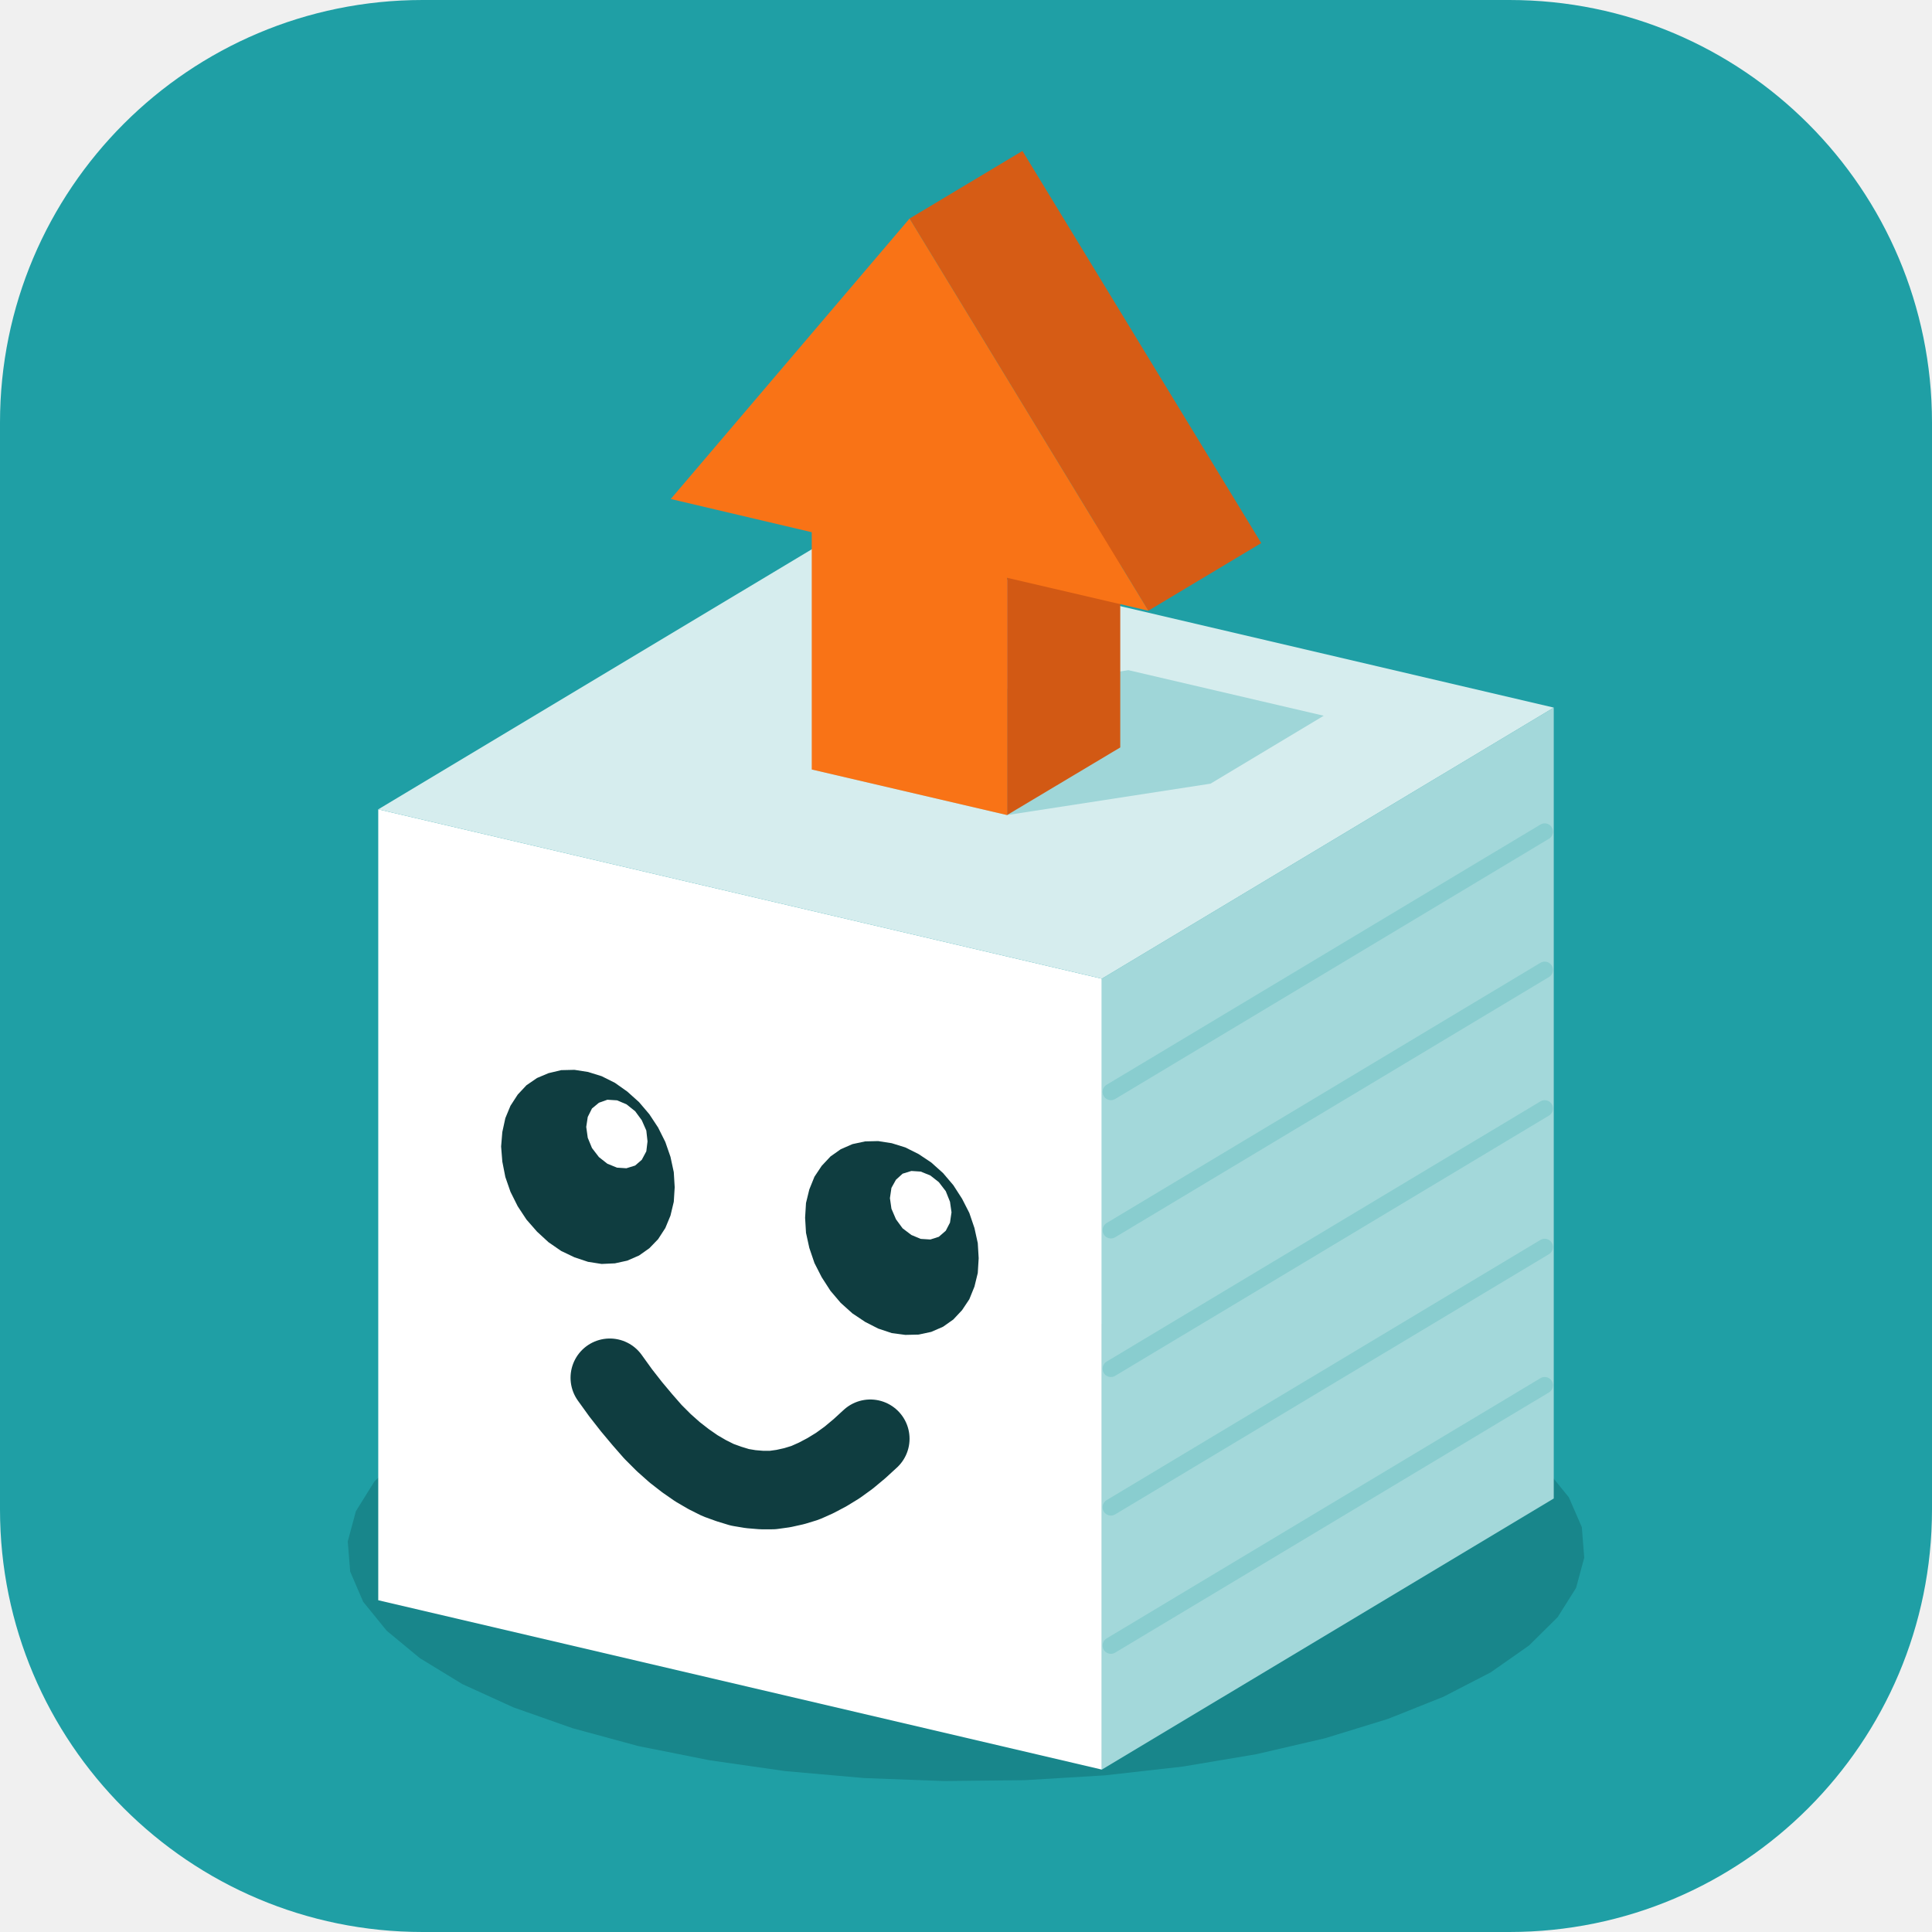
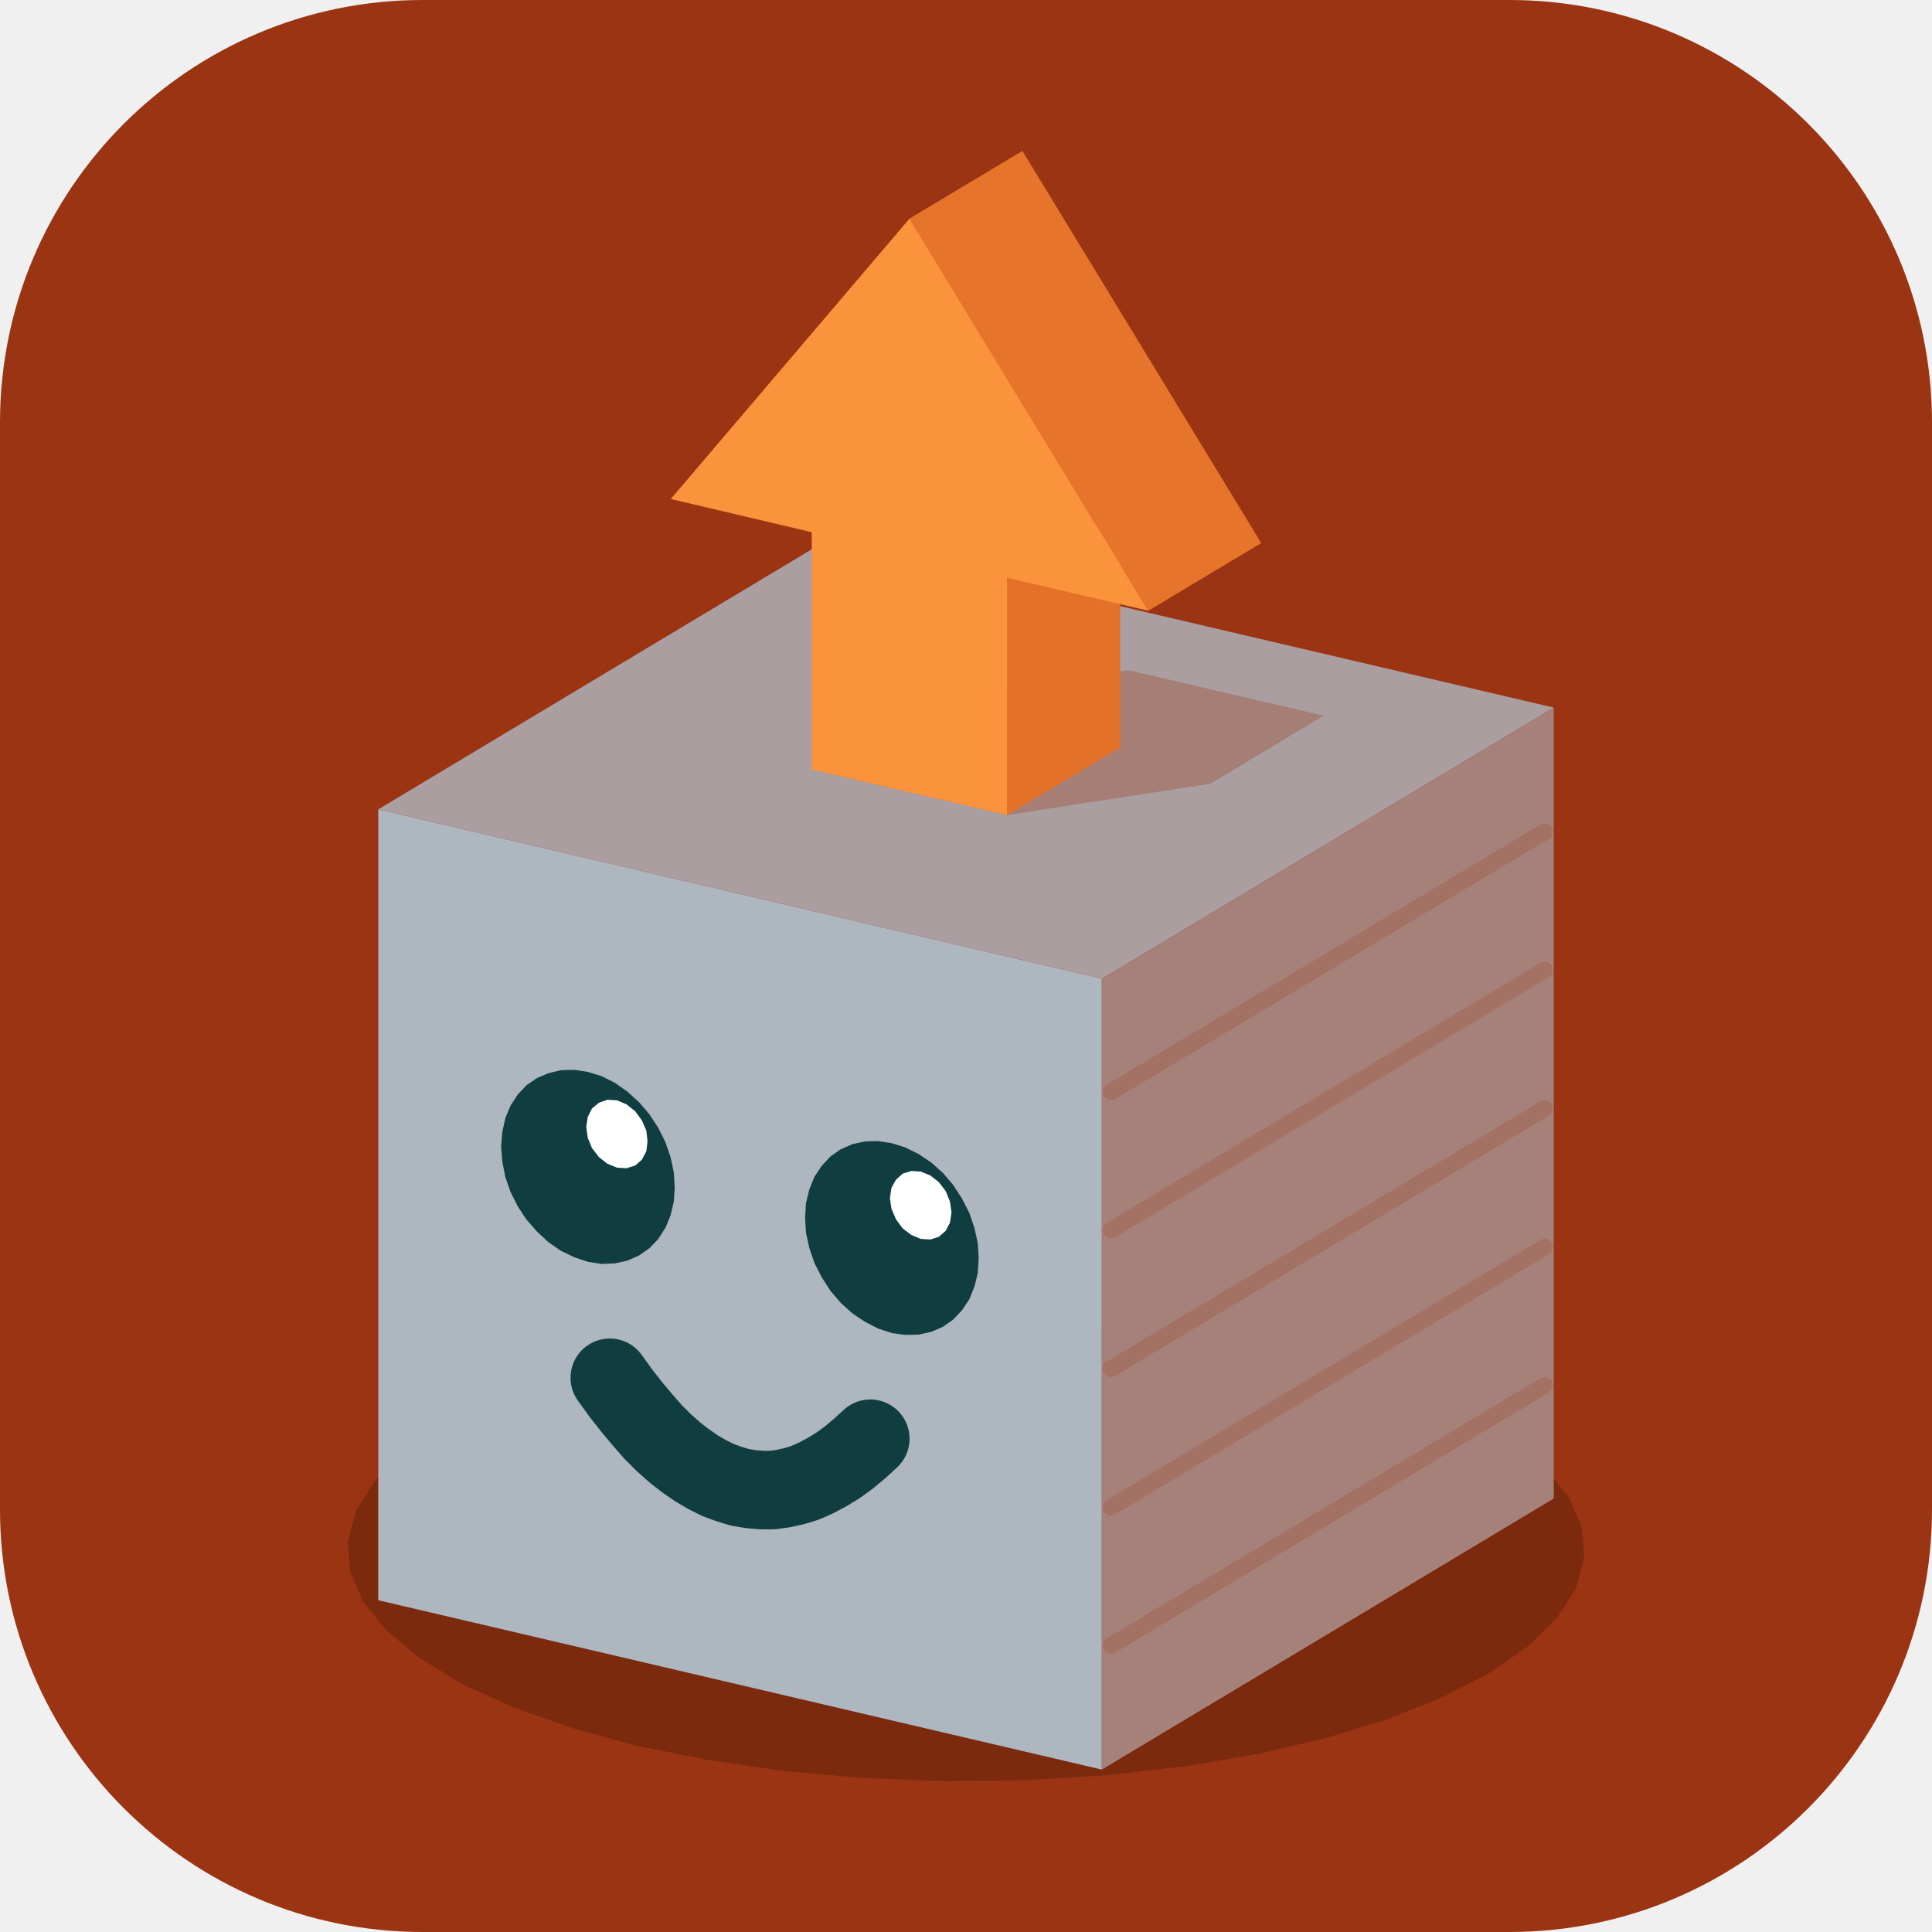
<svg xmlns="http://www.w3.org/2000/svg" viewBox="0 0 64 64" width="64" height="64">
-   <rect x="0" y="0" width="64" height="64" rx="14" fill="#1F9FA5" />
-   <polygon points="49.38,55.4 50.65,54.51 51.6,53.57 52.21,52.6 52.48,51.6 52.4,50.59 51.97,49.6 51.19,48.64 50.09,47.72 48.68,46.87 46.99,46.09 45.03,45.41 42.86,44.82 40.5,44.34 37.99,43.99 35.38,43.76 32.72,43.66 30.04,43.69 27.39,43.85 24.82,44.14 22.38,44.55 20.1,45.08 18.02,45.71 16.19,46.45 14.62,47.26 13.35,48.15 12.4,49.08 11.79,50.06 11.52,51.06 11.6,52.06 12.03,53.06 12.81,54.02 13.91,54.93 15.32,55.79 17.01,56.56 18.97,57.25 21.14,57.84 23.5,58.31 26.01,58.67 28.62,58.9 31.28,59 33.96,58.97 36.61,58.81 39.18,58.52 41.62,58.11 43.9,57.58 45.98,56.94 47.81,56.21" fill="#18868B" />
-   <polygon points="12.53,53.01 36.5,58.62 36.5,32.42 12.53,26.81" fill="#FFFFFF" />
-   <polygon points="36.5,58.62 51.47,49.64 51.47,23.44 36.5,32.42" fill="#A3D8DA" />
-   <polygon points="12.53,26.81 36.5,32.42 51.47,23.44 27.5,17.83" fill="#D6EDEE" />
-   <path d="M36.8 54.51 L51.17 45.89" fill="none" stroke="#89CDCF" stroke-width="0.55" stroke-linecap="round" stroke-linejoin="round" />
-   <path d="M36.8 49.93 L51.17 41.31" fill="none" stroke="#89CDCF" stroke-width="0.55" stroke-linecap="round" stroke-linejoin="round" />
-   <path d="M36.8 45.34 L51.17 36.72" fill="none" stroke="#89CDCF" stroke-width="0.55" stroke-linecap="round" stroke-linejoin="round" />
-   <path d="M36.8 40.75 L51.17 32.13" fill="none" stroke="#89CDCF" stroke-width="0.55" stroke-linecap="round" stroke-linejoin="round" />
-   <path d="M36.8 36.17 L51.17 27.55" fill="none" stroke="#89CDCF" stroke-width="0.55" stroke-linecap="round" stroke-linejoin="round" />
+   <rect x="0" y="0" width="64" height="64" rx="14" fill="#9A3412" />
+   <polygon points="49.38,55.4 50.65,54.51 51.6,53.57 52.21,52.6 52.48,51.6 52.4,50.59 51.97,49.6 51.19,48.64 50.09,47.72 48.68,46.87 46.99,46.09 45.03,45.41 42.86,44.82 40.5,44.34 37.99,43.99 35.38,43.76 32.72,43.66 30.04,43.69 27.39,43.85 24.82,44.14 22.38,44.55 20.1,45.08 18.02,45.71 16.19,46.45 14.62,47.26 13.35,48.15 12.4,49.08 11.79,50.06 11.52,51.06 11.6,52.06 12.03,53.06 12.81,54.02 13.91,54.93 15.32,55.79 17.01,56.56 18.97,57.25 21.14,57.84 23.5,58.31 26.01,58.67 28.62,58.9 31.28,59 33.96,58.97 36.61,58.81 39.18,58.52 41.62,58.11 43.9,57.58 45.98,56.94 47.81,56.21" fill="#7B2A0E" />
+   <polygon points="12.53,53.01 36.5,58.62 36.5,32.42 12.53,26.81" fill="#AEB6C0" />
+   <polygon points="36.5,58.62 51.47,49.64 51.47,23.44 36.5,32.42" fill="#A68179" />
+   <polygon points="12.53,26.81 36.5,32.42 51.47,23.44 27.5,17.83" fill="#AA9EA0" />
+   <path d="M36.8 54.51 L51.17 45.89" fill="none" stroke="#A47264" stroke-width="0.55" stroke-linecap="round" stroke-linejoin="round" />
+   <path d="M36.8 49.93 L51.17 41.31" fill="none" stroke="#A47264" stroke-width="0.55" stroke-linecap="round" stroke-linejoin="round" />
+   <path d="M36.8 45.34 L51.17 36.72" fill="none" stroke="#A47264" stroke-width="0.55" stroke-linecap="round" stroke-linejoin="round" />
+   <path d="M36.8 40.75 L51.17 32.13" fill="none" stroke="#A47264" stroke-width="0.55" stroke-linecap="round" stroke-linejoin="round" />
+   <path d="M36.8 36.17 L51.17 27.55" fill="none" stroke="#A47264" stroke-width="0.55" stroke-linecap="round" stroke-linejoin="round" />
  <polygon points="22.35,39.33 22.32,38.83 22.21,38.32 22.04,37.83 21.8,37.35 21.51,36.91 21.17,36.51 20.78,36.16 20.37,35.87 19.93,35.65 19.48,35.51 19.03,35.44 18.59,35.45 18.17,35.55 17.79,35.71 17.44,35.95 17.15,36.26 16.91,36.63 16.74,37.04 16.64,37.5 16.6,37.98 16.64,38.48 16.74,38.99 16.91,39.48 17.15,39.96 17.44,40.4 17.79,40.8 18.17,41.15 18.59,41.44 19.03,41.65 19.48,41.8 19.93,41.87 20.37,41.85 20.78,41.76 21.17,41.59 21.51,41.35 21.8,41.05 22.04,40.68 22.21,40.27 22.32,39.81" fill="#0F3D40" />
  <polygon points="32.42,41.68 32.39,41.18 32.28,40.68 32.11,40.18 31.87,39.71 31.58,39.26 31.24,38.86 30.85,38.51 30.43,38.23 29.99,38.01 29.54,37.87 29.09,37.8 28.66,37.81 28.24,37.9 27.85,38.07 27.51,38.31 27.22,38.62 26.98,38.98 26.81,39.4 26.7,39.85 26.67,40.34 26.7,40.84 26.81,41.34 26.98,41.84 27.22,42.31 27.51,42.76 27.85,43.16 28.24,43.51 28.66,43.79 29.09,44.01 29.54,44.16 29.99,44.22 30.43,44.21 30.85,44.12 31.24,43.95 31.58,43.71 31.87,43.4 32.11,43.04 32.28,42.62 32.39,42.17" fill="#0F3D40" />
  <polygon points="21.45,37.81 21.41,37.45 21.26,37.11 21.04,36.81 20.75,36.58 20.44,36.45 20.12,36.43 19.84,36.53 19.61,36.72 19.47,37 19.42,37.33 19.47,37.69 19.61,38.03 19.84,38.33 20.12,38.55 20.44,38.68 20.75,38.7 21.04,38.61 21.26,38.42 21.41,38.14" fill="#FFFFFF" />
  <polygon points="31.52,40.16 31.47,39.81 31.33,39.46 31.1,39.16 30.82,38.94 30.5,38.81 30.19,38.79 29.9,38.88 29.68,39.08 29.53,39.35 29.48,39.69 29.53,40.04 29.68,40.39 29.9,40.69 30.19,40.91 30.5,41.04 30.82,41.06 31.1,40.97 31.33,40.77 31.47,40.5" fill="#FFFFFF" />
  <path d="M20.2 45.64 L20.56 46.14 L20.92 46.6 L21.28 47.03 L21.63 47.43 L21.99 47.79 L22.35 48.11 L22.71 48.39 L23.07 48.64 L23.43 48.85 L23.79 49.03 L24.15 49.16 L24.51 49.27 L24.87 49.33 L25.23 49.36 L25.59 49.36 L25.95 49.31 L26.31 49.23 L26.67 49.12 L27.03 48.96 L27.39 48.77 L27.75 48.55 L28.11 48.29 L28.47 47.99 L28.83 47.66" fill="none" stroke="#0F3D40" stroke-width="2.6" stroke-linecap="round" stroke-linejoin="round" />
-   <polygon points="26.89,25.49 33.36,27 40.1,25.96 43.85,23.71 37.38,22.2 30.64,23.24" fill="#9FD6D8" />
-   <polygon points="33.36,27 33.36,19.14 37.11,16.9 37.11,24.76" fill="#D25914" />
-   <polygon points="38.04,20.23 30.13,7.24 33.87,5 41.78,17.99" fill="#D65C15" />
-   <polygon points="26.89,25.49 33.36,27 33.36,19.14 38.04,20.23 30.13,7.24 22.22,16.53 26.89,17.63" fill="#F97316" />
+   <polygon points="26.89,25.49 33.36,27 40.1,25.96 43.85,23.71 37.38,22.2 30.64,23.24" fill="#A57E75" />
+   <polygon points="33.36,27 33.36,19.14 37.11,16.9 37.11,24.76" fill="#E47128" />
+   <polygon points="38.04,20.23 30.13,7.24 33.87,5 41.78,17.99" fill="#E6742A" />
+   <polygon points="26.89,25.49 33.36,27 33.36,19.14 38.04,20.23 30.13,7.24 22.22,16.53 26.89,17.63" fill="#FB923C" />
</svg>
